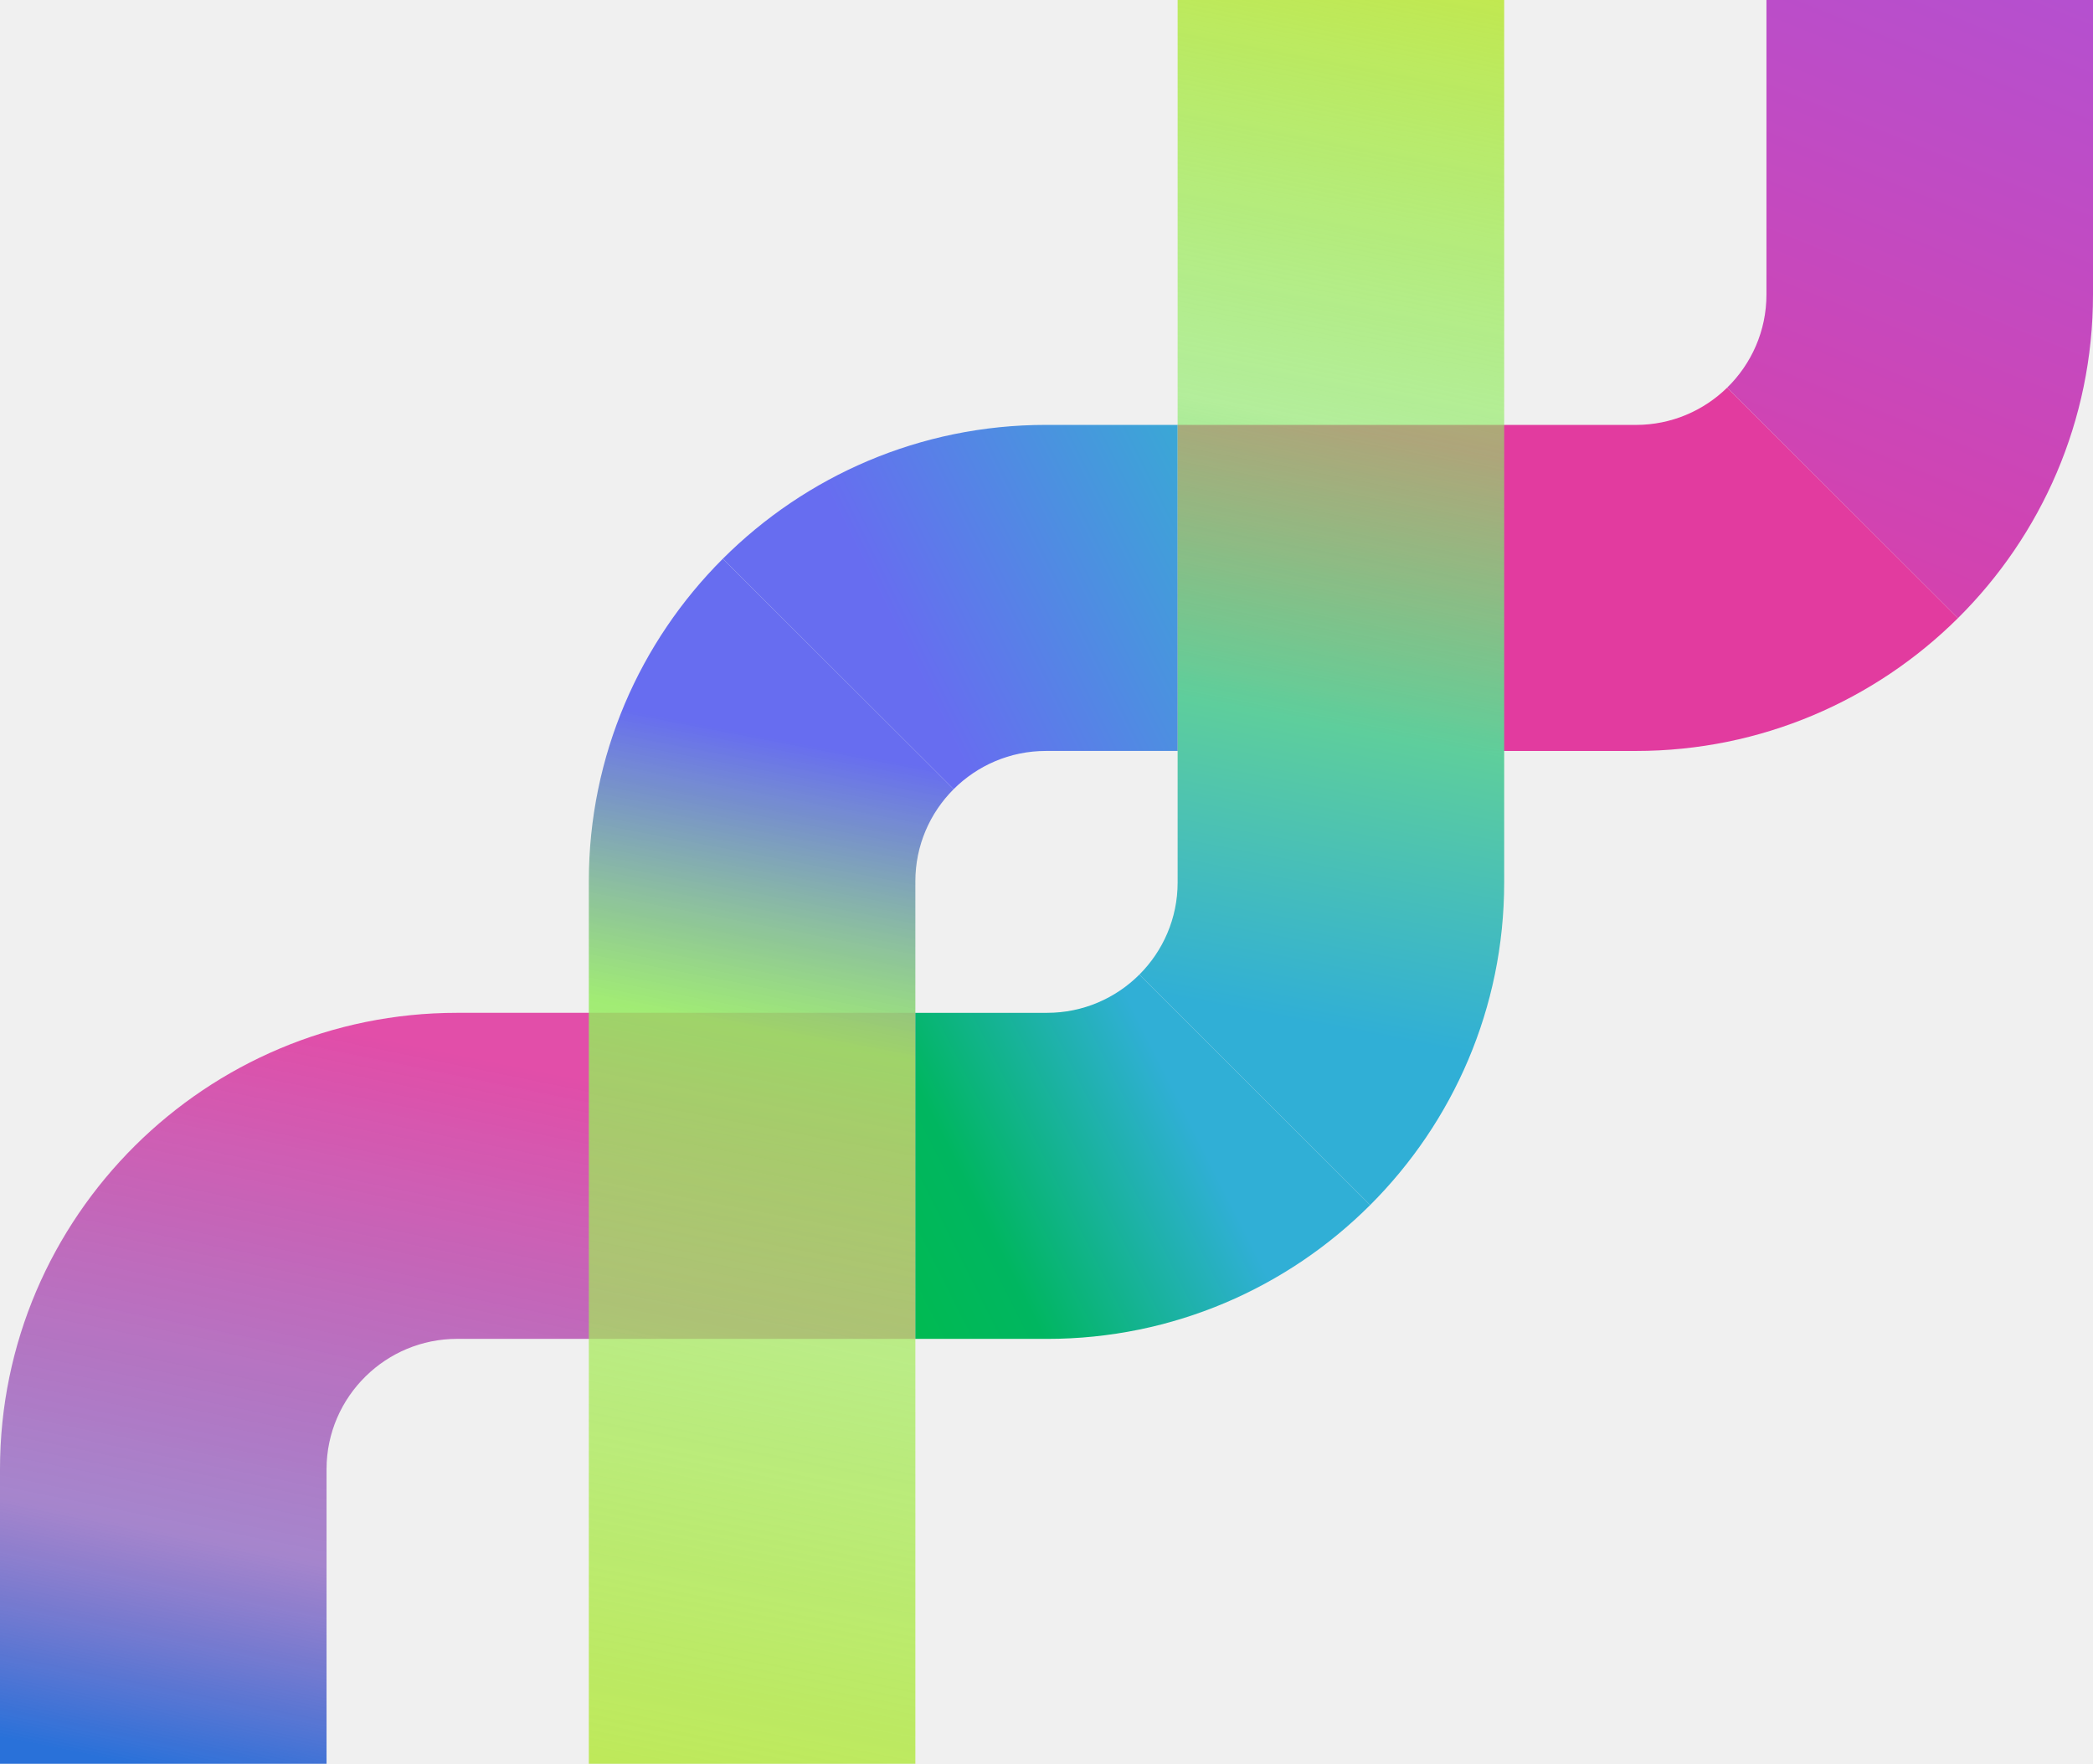
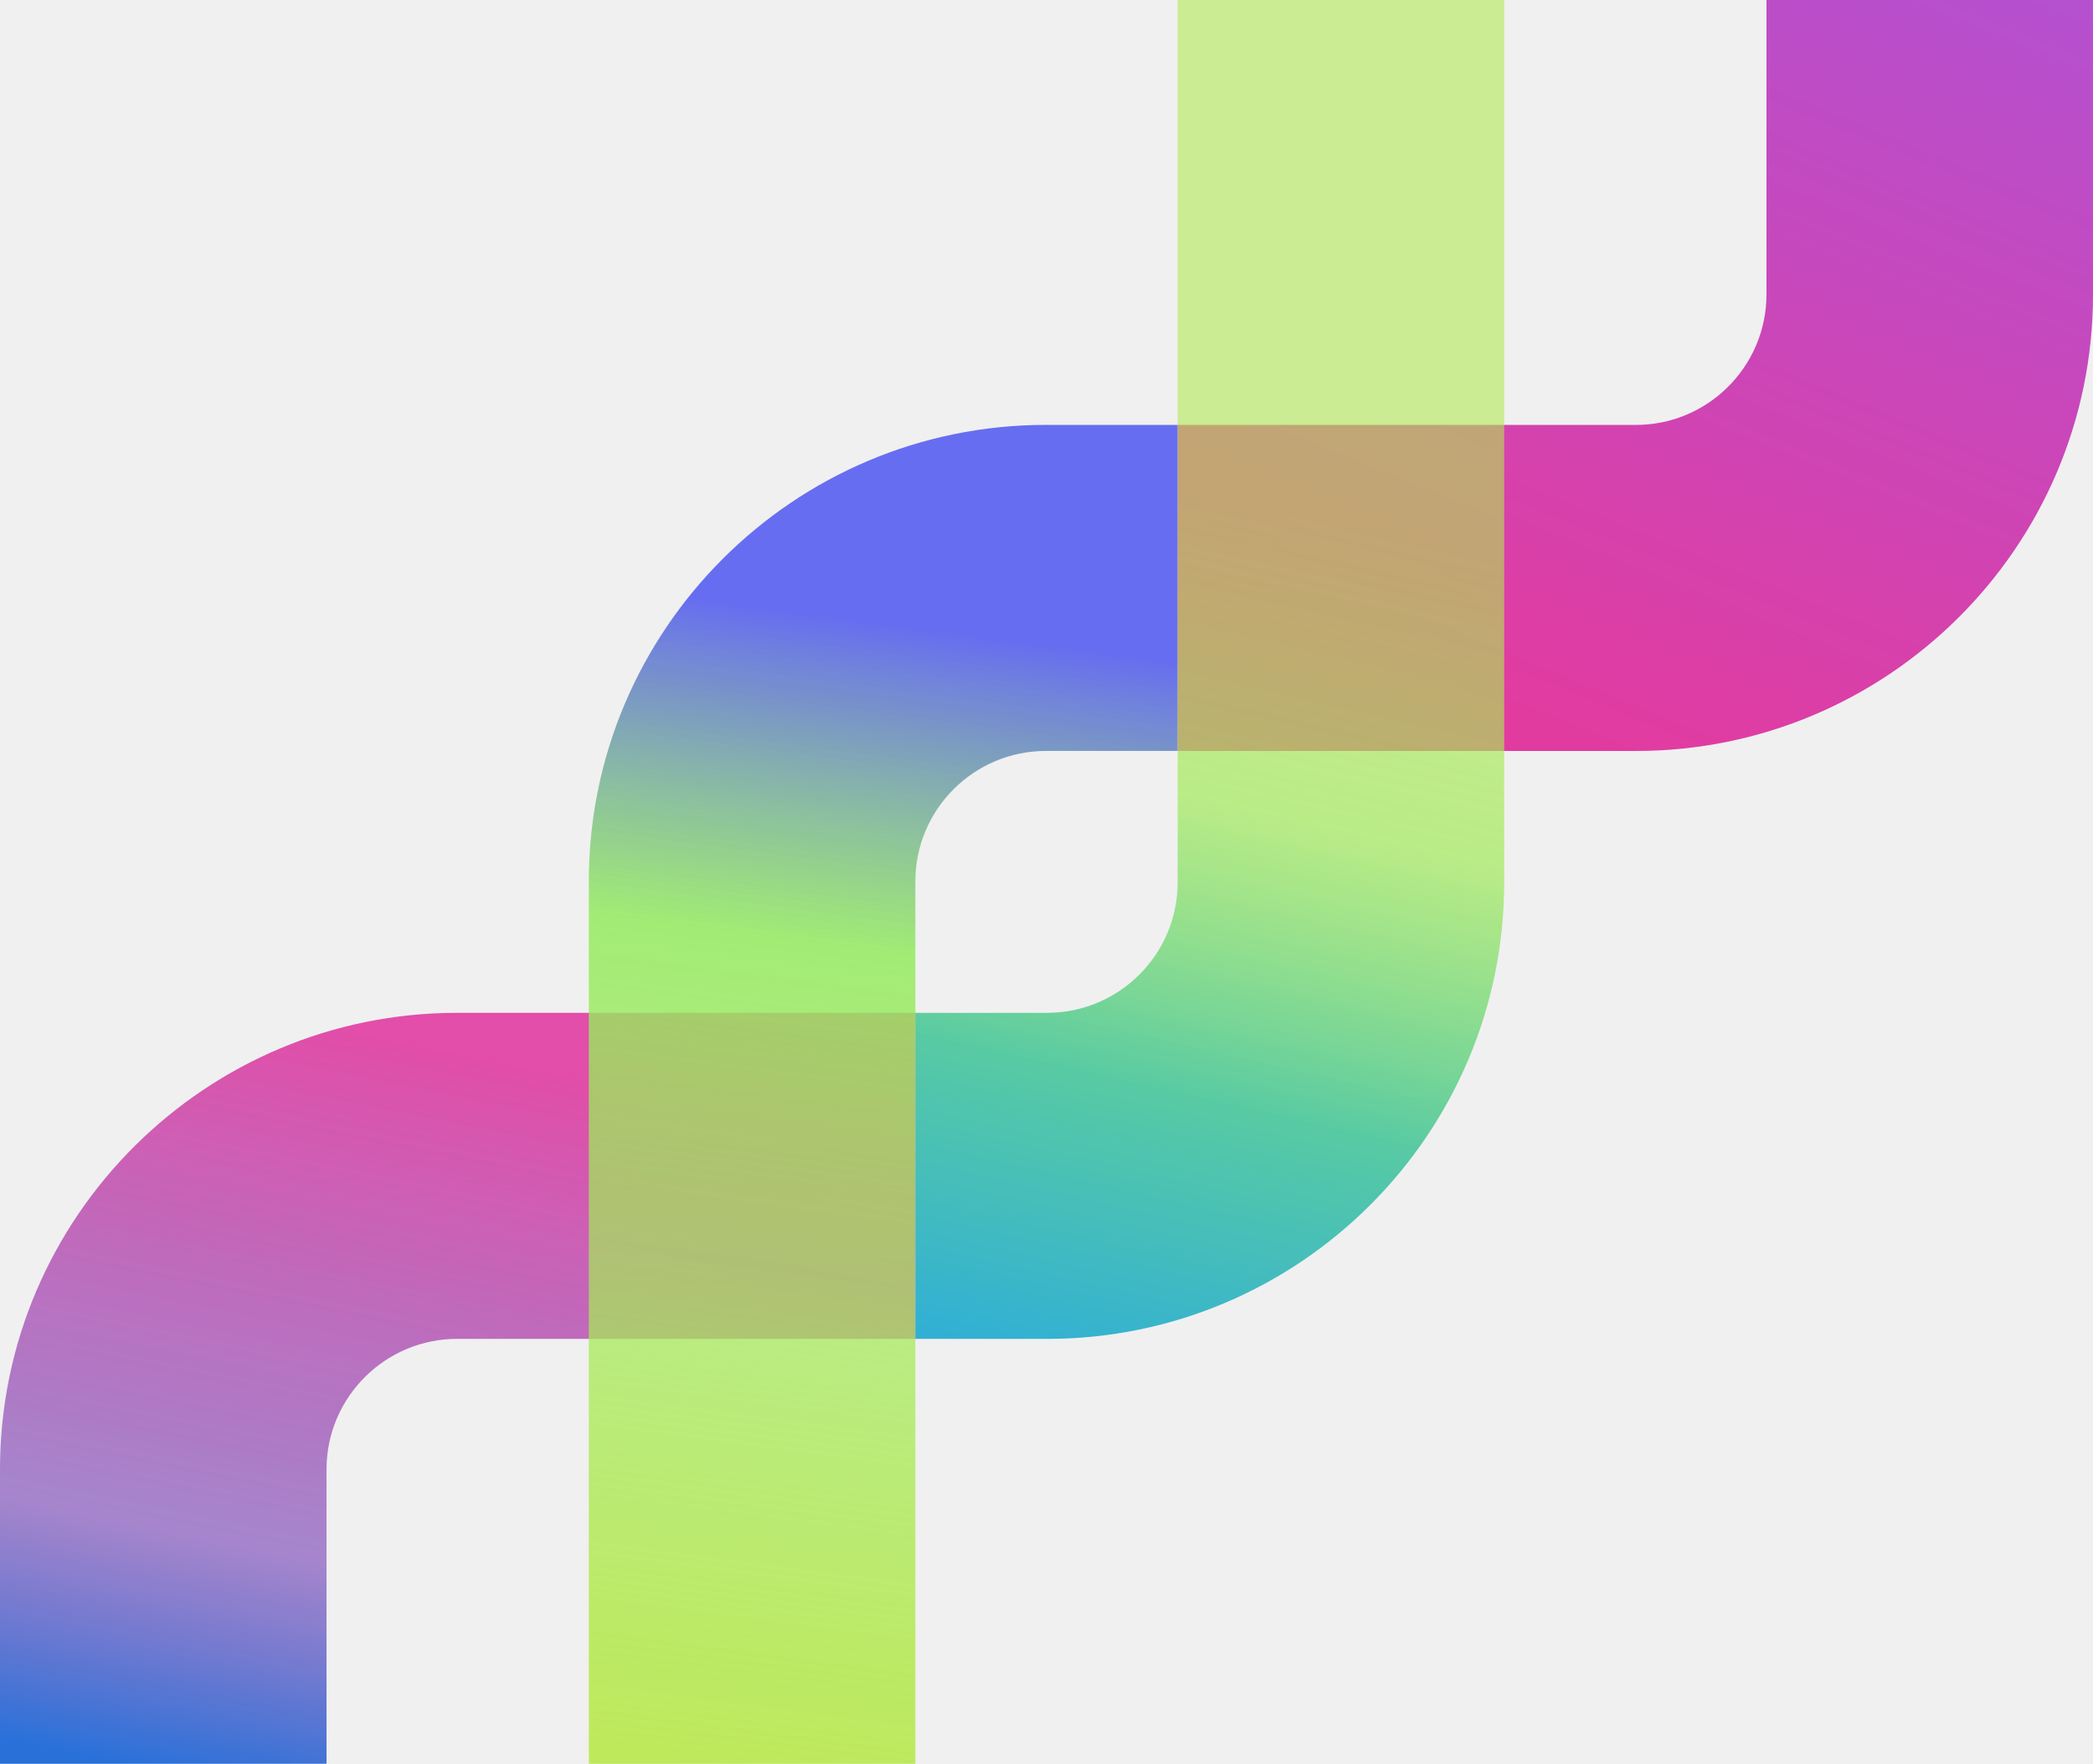
<svg xmlns="http://www.w3.org/2000/svg" width="267" height="225" viewBox="0 0 267 225" fill="none">
  <g clip-path="url(#clip0_10_90)">
    <path d="M116.772 129.202V170.795H58.31C53.782 170.795 49.674 172.61 46.67 175.548C43.581 178.568 41.657 182.774 41.657 187.424V225H0V187.424C0 171.309 6.594 156.702 17.227 146.148C27.776 135.68 42.3 129.202 58.31 129.202H116.772Z" fill="url(#paint0_linear_10_90)" />
-     <path d="M220.33 49.452C217.326 52.39 213.218 54.205 208.689 54.205H150.227V95.798H208.689C224.7 95.798 239.224 89.32 249.773 78.852L220.33 49.452Z" fill="#E23B9F" />
-     <path d="M267 37.576V0H225.343V37.576C225.343 42.226 223.42 46.431 220.33 49.452L249.773 78.852C260.406 68.298 267 53.694 267 37.576Z" fill="url(#paint1_linear_10_90)" />
-     <path d="M92.212 71.275C81.655 81.817 75.114 96.374 75.114 112.424V225H116.771V112.424C116.771 107.841 118.639 103.684 121.655 100.673L92.212 71.275Z" fill="url(#paint2_linear_10_90)" />
-     <path d="M133.424 95.796H150.229V54.202H133.424C117.349 54.202 102.77 60.731 92.213 71.275L121.655 100.673C124.671 97.662 128.834 95.796 133.424 95.796Z" fill="url(#paint3_linear_10_90)" />
-     <path d="M174.788 153.725C185.345 143.183 191.886 128.626 191.886 112.576V0H150.229V112.576C150.229 117.159 148.361 121.316 145.345 124.327L174.788 153.725Z" fill="url(#paint4_linear_10_90)" />
-     <path d="M133.576 129.204H116.771V170.798H133.576C149.651 170.798 164.23 164.269 174.788 153.725L145.345 124.327C142.329 127.339 138.166 129.204 133.576 129.204Z" fill="url(#paint5_linear_10_90)" />
+     <path d="M267 0V37.576C267 53.693 260.406 68.299 249.772 78.852C239.224 89.32 224.7 95.799 208.689 95.799H150.228V54.205H208.689C213.218 54.205 217.326 52.39 220.33 49.452C223.419 46.432 225.343 42.226 225.343 37.576V0H267Z" fill="url(#paint1_linear_10_90)" />
+     <path d="M150.229 54.202V95.796H133.424C128.834 95.796 124.67 97.662 121.654 100.673C118.639 103.684 116.771 107.842 116.771 112.425V225H75.113V112.425C75.113 96.374 81.655 81.817 92.213 71.275C102.77 60.732 117.349 54.202 133.424 54.202H150.229Z" fill="url(#paint2_linear_10_90)" />
+     <path d="M191.887 0V112.575C191.887 128.626 185.345 143.183 174.787 153.725C164.229 164.268 149.651 170.798 133.576 170.798H116.771V129.204H133.576C138.166 129.204 142.33 127.338 145.346 124.327C148.361 121.316 150.229 117.158 150.229 112.575V0H191.887Z" fill="url(#paint3_linear_10_90)" />
  </g>
  <defs>
    <linearGradient id="paint0_linear_10_90" x1="36" y1="130" x2="16.642" y2="225.029" gradientUnits="userSpaceOnUse">
      <stop stop-color="#E03CA1" stop-opacity="0.9" />
      <stop offset="0.689" stop-color="#8557BD" stop-opacity="0.7" />
      <stop offset="1" stop-color="#2971D9" />
    </linearGradient>
    <linearGradient id="paint1_linear_10_90" x1="220" y1="103" x2="266.871" y2="-12.053" gradientUnits="userSpaceOnUse">
      <stop stop-color="#E23B9F" />
      <stop offset="0.5" stop-color="#C947BA" />
      <stop offset="1" stop-color="#B052D4" />
    </linearGradient>
-     <linearGradient id="paint2_linear_10_90" x1="109.357" y1="96.133" x2="81.384" y2="242.112" gradientUnits="userSpaceOnUse">
+     <linearGradient id="paint2_linear_10_90" x1="130.382" y1="81.821" x2="108.58" y2="247.092" gradientUnits="userSpaceOnUse">
      <stop stop-color="#676DF0" />
      <stop offset="0.25" stop-color="#93EB5E" stop-opacity="0.85" />
      <stop offset="0.5" stop-color="#A3EA59" stop-opacity="0.7" />
      <stop offset="1" stop-color="#C1E84D" />
    </linearGradient>
-     <linearGradient id="paint3_linear_10_90" x1="168.485" y1="58.176" x2="116.364" y2="84.383" gradientUnits="userSpaceOnUse">
-       <stop stop-color="#2BBBCD" />
-       <stop offset="1" stop-color="#676DF0" />
-     </linearGradient>
-     <linearGradient id="paint4_linear_10_90" x1="157.643" y1="128.865" x2="185.616" y2="-17.112" gradientUnits="userSpaceOnUse">
-       <stop stop-color="#30AFD6" />
-       <stop offset="0.255" stop-color="#5ECE9C" />
-       <stop offset="0.51" stop-color="#8BEC62" stop-opacity="0.6" />
-       <stop offset="0.918" stop-color="#C3E84C" />
-     </linearGradient>
-     <linearGradient id="paint5_linear_10_90" x1="98.515" y1="166.824" x2="150.636" y2="140.615" gradientUnits="userSpaceOnUse">
-       <stop stop-color="#00BF43" />
-       <stop offset="0.5" stop-color="#00B660" />
+     <linearGradient id="paint3_linear_10_90" x1="172.039" y1="27.618" x2="138.056" y2="175.828" gradientUnits="userSpaceOnUse">
+       <stop offset="0.25" stop-color="#B2E953" stop-opacity="0.6" />
+       <stop offset="0.5" stop-color="#A3EA59" stop-opacity="0.7" />
+       <stop offset="0.75" stop-color="#58CAA3" />
      <stop offset="1" stop-color="#30AFD6" />
    </linearGradient>
    <clipPath id="clip0_10_90">
      <rect width="267" height="225" fill="white" />
    </clipPath>
  </defs>
</svg>
